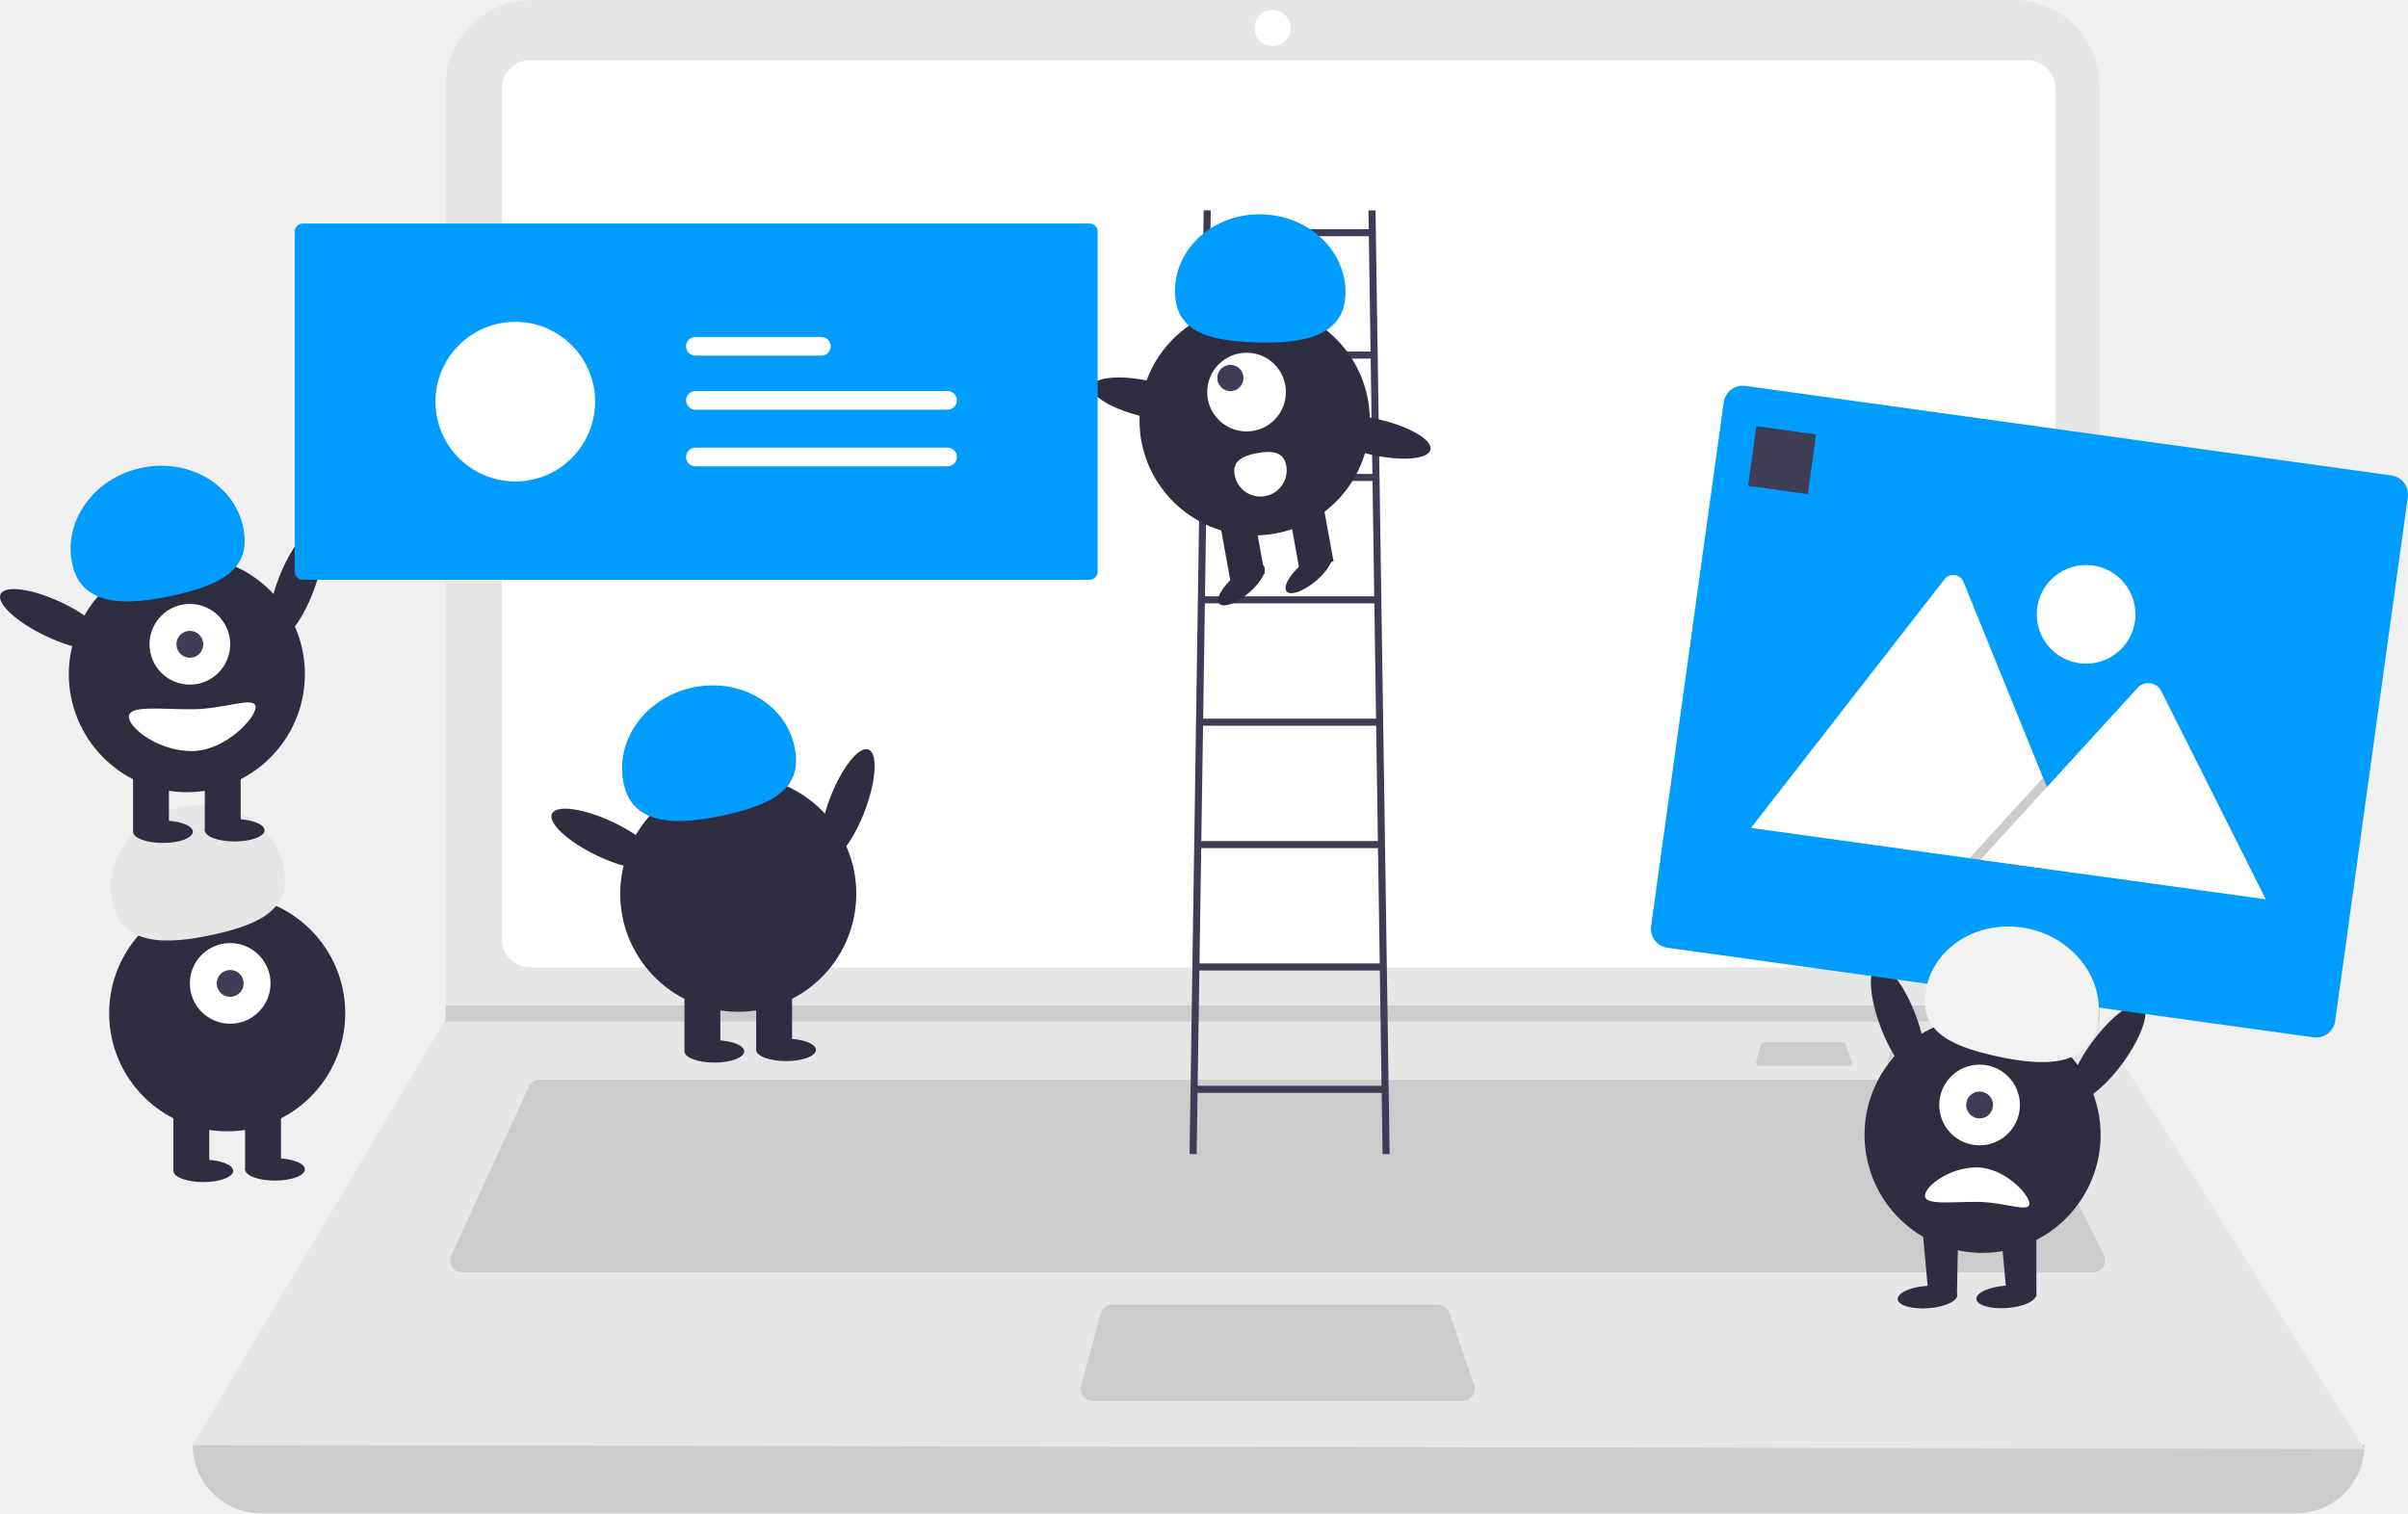
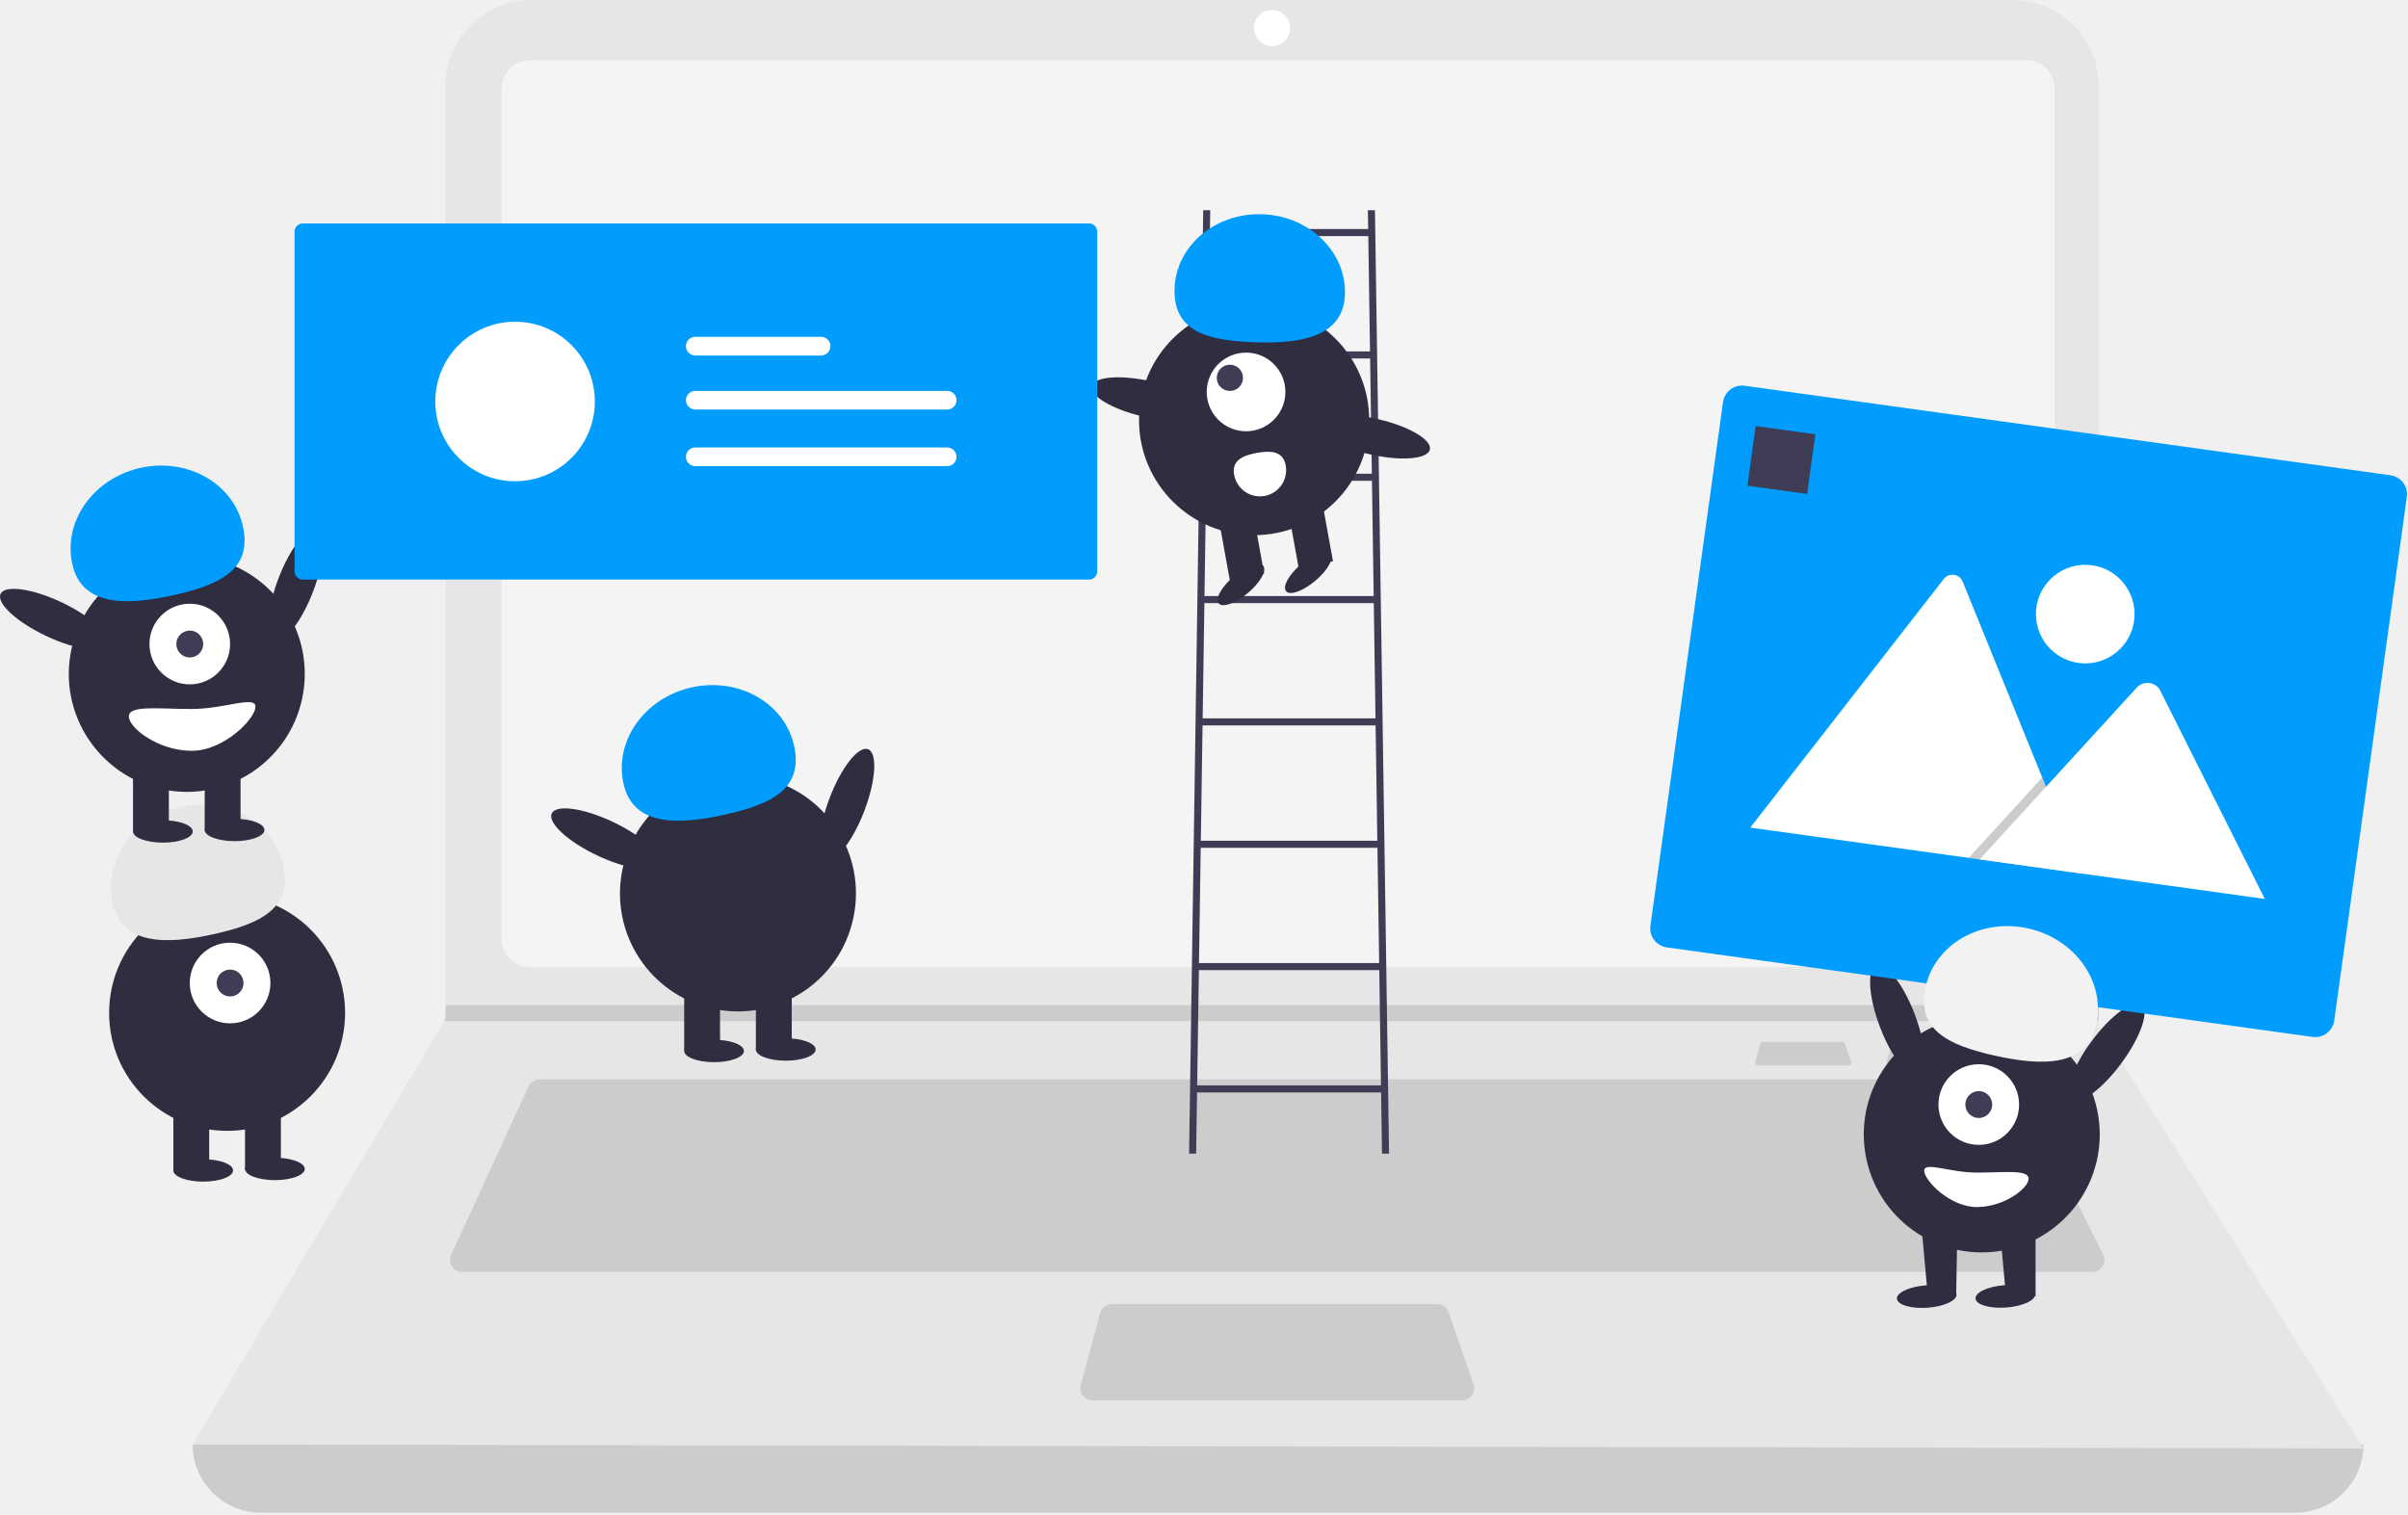
- <svg xmlns="http://www.w3.org/2000/svg" id="f241e7b9-92bc-4a39-8e1f-dd6f59c49ece" data-name="Layer 1" width="878.64" height="552.215" viewBox="0 0 878.64 552.215">
-   <path d="M998.543,726.107H255.909a24.901,24.901,0,0,1-24.901-24.901v0q403.807-46.93,792.435,0v0A24.901,24.901,0,0,1,998.543,726.107Z" transform="translate(-160.6798 -173.8927)" fill="#ccc" />
-   <path d="M1023.444,702.671,231.008,701.206l91.84-154.532.439-.732V205.37a31.475,31.475,0,0,1,31.478-31.478H895.292a31.475,31.475,0,0,1,31.478,31.478v342.915Z" transform="translate(-160.6798 -173.8927)" fill="#e6e6e6" />
-   <path d="M354.048,195.864a10.265,10.265,0,0,0-10.253,10.253V516.647a10.265,10.265,0,0,0,10.253,10.253H900.404a10.266,10.266,0,0,0,10.253-10.253V206.117a10.265,10.265,0,0,0-10.253-10.253Z" transform="translate(-160.6798 -173.8927)" fill="#fff" />
-   <path d="M357.639,567.913a4.406,4.406,0,0,0-3.992,2.558l-28.299,61.52a4.394,4.394,0,0,0,3.992,6.231H924.45a4.394,4.394,0,0,0,3.929-6.36l-30.76-61.52a4.372,4.372,0,0,0-3.929-2.429Z" transform="translate(-160.6798 -173.8927)" fill="#ccc" />
-   <circle cx="464.349" cy="10.253" r="6.591" fill="#fff" />
-   <path d="M566.534,649.94a4.401,4.401,0,0,0-4.243,3.251l-7.099,26.366a4.394,4.394,0,0,0,4.243,5.537H694.433a4.393,4.393,0,0,0,4.151-5.832l-9.126-26.366a4.397,4.397,0,0,0-4.153-2.957Z" transform="translate(-160.6798 -173.8927)" fill="#ccc" />
-   <polygon points="766.09 366.922 766.09 372.782 162.169 372.782 162.623 372.049 162.623 366.922 766.09 366.922" fill="#ccc" />
-   <path d="M852.227,554.237a1.072,1.072,0,0,0-1.033.792l-1.729,6.42a1.07,1.07,0,0,0,1.033,1.348H883.372a1.07,1.07,0,0,0,1.011-1.42l-2.222-6.42a1.071,1.071,0,0,0-1.011-.72Z" transform="translate(-160.6798 -173.8927)" fill="#ccc" />
-   <path d="M804.227,554.237a1.072,1.072,0,0,0-1.033.792l-1.729,6.42a1.07,1.07,0,0,0,1.033,1.348H835.372a1.07,1.07,0,0,0,1.011-1.42l-2.222-6.42a1.071,1.071,0,0,0-1.011-.72Z" transform="translate(-160.6798 -173.8927)" fill="#ccc" />
-   <path d="M665.161,595.032h2.576l-5.153-344.388h-2.576l.103,6.871H602.364l.103-6.871h-2.576l-5.153,344.388h2.576l.334-22.329h67.179Zm-3.714-248.2H601.028l.63-42.082h59.16Zm.039,2.576.63,42.082h-61.756l.63-42.082Zm.668,44.659.63,42.082H599.691l.63-42.082Zm.668,44.659.63,42.082H599.023l.63-42.082Zm.668,44.659.63,42.082H598.355l.63-42.082ZM660.15,260.091l.63,42.082H601.696l.63-42.082ZM597.687,570.126l.63-42.082h65.842l.63,42.082Z" transform="translate(-160.6798 -173.8927)" fill="#3f3d56" />
-   <circle cx="457.794" cy="153.358" r="42.012" fill="#2f2e41" />
-   <rect x="632.562" y="357.238" width="12.763" height="22.867" transform="translate(-216.1336 -54.17899) rotate(-10.26106)" fill="#2f2e41" />
-   <rect x="607.444" y="361.785" width="12.763" height="22.867" transform="translate(-217.3453 -58.58065) rotate(-10.26106)" fill="#2f2e41" />
-   <ellipse cx="613.672" cy="387.298" rx="10.636" ry="3.989" transform="translate(-265.6056 314.4538) rotate(-40.26106)" fill="#2f2e41" />
-   <ellipse cx="638.267" cy="382.846" rx="10.636" ry="3.989" transform="translate(-256.9018 329.2941) rotate(-40.26106)" fill="#2f2e41" />
-   <circle cx="454.853" cy="143.081" r="14.359" fill="#fff" />
-   <circle cx="448.952" cy="137.934" r="4.786" fill="#3f3d56" />
-   <path d="M651.616,281.545c.632-15.554-12.773-28.728-29.941-29.425s-31.597,11.346-32.229,26.9,11.302,19.087,28.47,19.785S650.984,297.099,651.616,281.545Z" transform="translate(-160.6798 -173.8927)" fill="#009dff" />
-   <ellipse cx="579.682" cy="319.596" rx="6.594" ry="21.006" transform="translate(-22.02934 639.3272) rotate(-77.0899)" fill="#2f2e41" />
-   <ellipse cx="662.15" cy="333.311" rx="6.594" ry="21.006" transform="translate(28.6462 730.3615) rotate(-77.0899)" fill="#2f2e41" />
-   <path d="M630.013,343.807a9.572,9.572,0,1,1-18.835,3.429l-.003-.018c-.942-5.202,3.08-7.043,8.283-7.985S629.071,338.605,630.013,343.807Z" transform="translate(-160.6798 -173.8927)" fill="#fff" />
-   <ellipse cx="469.866" cy="467.526" rx="21.534" ry="6.76" transform="translate(-295.2829 565.6119) rotate(-69.08217)" fill="#2f2e41" />
-   <circle cx="430.059" cy="500.048" r="43.067" transform="translate(-293.1005 670.5622) rotate(-80.78252)" fill="#2f2e41" />
-   <rect x="249.753" y="359.955" width="13.084" height="23.442" fill="#2f2e41" />
-   <rect x="275.921" y="359.955" width="13.084" height="23.442" fill="#2f2e41" />
-   <ellipse cx="260.656" cy="383.67" rx="10.903" ry="4.089" fill="#2f2e41" />
-   <ellipse cx="286.824" cy="383.125" rx="10.903" ry="4.089" fill="#2f2e41" />
-   <path d="M388.282,459.997c-3.477-15.574,7.639-31.31,24.829-35.149s33.944,5.675,37.422,21.249-7.915,21.318-25.105,25.156S391.759,475.571,388.282,459.997Z" transform="translate(-160.6798 -173.8927)" fill="#009dff" />
-   <ellipse cx="381.55" cy="480.065" rx="6.76" ry="21.534" transform="translate(-376.387 445.1919) rotate(-64.62574)" fill="#2f2e41" />
-   <circle cx="82.901" cy="369.763" r="43.067" fill="#2f2e41" />
-   <rect x="63.275" y="403.563" width="13.084" height="23.442" fill="#2f2e41" />
-   <rect x="89.443" y="403.563" width="13.084" height="23.442" fill="#2f2e41" />
-   <ellipse cx="74.178" cy="427.277" rx="10.903" ry="4.089" fill="#2f2e41" />
-   <ellipse cx="100.346" cy="426.732" rx="10.903" ry="4.089" fill="#2f2e41" />
-   <circle cx="83.991" cy="358.86" r="14.719" fill="#fff" />
-   <circle cx="83.991" cy="358.86" r="4.906" fill="#3f3d56" />
-   <path d="M201.804,503.604c-3.477-15.574,7.639-31.31,24.829-35.149s33.944,5.675,37.422,21.249-7.915,21.318-25.105,25.156S205.281,519.178,201.804,503.604Z" transform="translate(-160.6798 -173.8927)" fill="#e6e6e6" />
-   <ellipse cx="268.669" cy="387.383" rx="21.534" ry="6.76" transform="translate(-349.786 326.1453) rotate(-69.08217)" fill="#2f2e41" />
-   <circle cx="228.861" cy="419.905" r="43.067" transform="translate(-382.9613 404.6576) rotate(-80.78252)" fill="#2f2e41" />
-   <rect x="48.556" y="279.812" width="13.084" height="23.442" fill="#2f2e41" />
-   <rect x="74.723" y="279.812" width="13.084" height="23.442" fill="#2f2e41" />
-   <ellipse cx="59.459" cy="303.527" rx="10.903" ry="4.089" fill="#2f2e41" />
-   <ellipse cx="85.627" cy="302.982" rx="10.903" ry="4.089" fill="#2f2e41" />
-   <circle cx="69.272" cy="235.11" r="14.719" fill="#fff" />
-   <circle cx="69.272" cy="235.11" r="4.906" fill="#3f3d56" />
-   <path d="M187.085,379.854c-3.477-15.574,7.639-31.31,24.829-35.149s33.944,5.675,37.422,21.249-7.915,21.318-25.105,25.156S190.562,395.428,187.085,379.854Z" transform="translate(-160.6798 -173.8927)" fill="#009dff" />
-   <ellipse cx="180.353" cy="399.922" rx="6.76" ry="21.534" transform="translate(-418.9539 217.6053) rotate(-64.62574)" fill="#2f2e41" />
-   <path d="M207.707,435.442c0,4.215,10.853,12.539,22.897,12.539s23.335-11.867,23.335-16.082-11.292.818-23.335.818S207.707,431.227,207.707,435.442Z" transform="translate(-160.6798 -173.8927)" fill="#fff" />
-   <path d="M271.204,255.461a3.003,3.003,0,0,0-3,3v124a3.003,3.003,0,0,0,3,3h287a3.003,3.003,0,0,0,3-3v-124a3.003,3.003,0,0,0-3-3Z" transform="translate(-160.6798 -173.8927)" fill="#009dff" />
-   <circle cx="188.018" cy="146.569" r="29.121" fill="#fff" />
-   <path id="b71acdfd-6a55-428e-917a-53f192cb0203" data-name="Path 40" d="M414.423,316.587a3.405,3.405,0,0,0,0,6.81h91.946a3.405,3.405,0,1,0,.112-6.81q-.056-.001-.112,0Z" transform="translate(-160.6798 -173.8927)" fill="#fff" />
-   <path id="ad4fbcfa-41b0-45f9-a593-23b6dc3fe165" data-name="Path 40" d="M414.423,296.86a3.405,3.405,0,0,0,0,6.81H460.339a3.405,3.405,0,1,0,.112-6.81q-.056-.001-.112,0Z" transform="translate(-160.6798 -173.8927)" fill="#fff" />
-   <path id="bce2a7cd-a325-424d-9b3a-f63d1dad5aba" data-name="Path 40" d="M414.423,337.253a3.405,3.405,0,0,0,0,6.81h91.946a3.405,3.405,0,1,0,.112-6.81q-.056-.001-.112,0Z" transform="translate(-160.6798 -173.8927)" fill="#fff" />
-   <ellipse cx="853.282" cy="546.503" rx="6.76" ry="21.534" transform="translate(-299.5601 166.7718) rotate(-20.91783)" fill="#2f2e41" />
-   <circle cx="884.09" cy="588.025" r="43.067" transform="translate(-243.4551 -24.68433) rotate(-9.21747)" fill="#2f2e41" />
-   <polygon points="743.035 447.932 729.952 447.932 732.512 476.005 743.058 473.14 743.035 447.932" fill="#2f2e41" />
-   <polygon points="714.512 448.005 701.428 448.005 703.988 476.078 714.058 473.14 714.512 448.005" fill="#2f2e41" />
-   <ellipse cx="863.998" cy="647.212" rx="10.903" ry="4.089" transform="translate(-205.5736 -109.1681) rotate(-4.18164)" fill="#2f2e41" />
-   <circle cx="722.319" cy="403.229" r="14.719" fill="#fff" />
-   <circle cx="722.319" cy="403.229" r="4.906" fill="#3f3d56" />
-   <ellipse cx="929.598" cy="558.041" rx="21.534" ry="6.76" transform="translate(-232.2512 800.3487) rotate(-53.5499)" fill="#2f2e41" />
-   <path d="M863.077,610.231c0-3.474,8.945-10.334,18.871-10.334s19.232,9.78,19.232,13.254-9.307-.674-19.232-.674S863.077,613.705,863.077,610.231Z" transform="translate(-160.6798 -173.8927)" fill="#fff" />
-   <path d="M1004.857,552.434,769.111,519.753a7.008,7.008,0,0,1-5.972-7.895l26.502-191.172a7.008,7.008,0,0,1,7.895-5.972l235.746,32.681a7.008,7.008,0,0,1,5.972,7.895L1012.751,546.462A7.008,7.008,0,0,1,1004.857,552.434Z" transform="translate(-160.6798 -173.8927)" fill="#009dff" />
-   <path d="M920.402,492.772,800.048,476.088a2.477,2.477,0,0,1-.445-.098l70.591-90.706a4.024,4.024,0,0,1,6.938.962l29.029,71.462,1.391,3.42Z" transform="translate(-160.6798 -173.8927)" fill="#fff" />
-   <polygon points="759.722 318.879 718.63 313.183 742.864 286.679 744.609 284.77 745.481 283.815 746.872 287.235 759.722 318.879" opacity="0.2" style="isolation:isolate" />
-   <path d="M987.415,502.062,883.318,487.631l24.234-26.504,1.744-1.909,31.579-34.54a5.37,5.37,0,0,1,7.961.622,4.796,4.796,0,0,1,.313.524Z" transform="translate(-160.6798 -173.8927)" fill="#fff" />
-   <circle cx="761.186" cy="224.184" r="18" fill="#fff" />
-   <rect x="799.941" y="330.812" width="22" height="22" transform="matrix(0.99053, 0.13732, -0.13732, 0.99053, -106.062, -282.0096)" fill="#3f3d56" />
-   <path d="M925.866,547.973c3.477-15.574-7.639-31.31-24.829-35.149s-33.944,5.675-37.422,21.249,7.915,21.318,25.105,25.156S922.389,563.547,925.866,547.973Z" transform="translate(-160.6798 -173.8927)" fill="#f2f2f2" />
-   <ellipse cx="892.69" cy="647.142" rx="10.903" ry="4.089" transform="translate(-205.4922 -107.0761) rotate(-4.18164)" fill="#2f2e41" />
+ <svg xmlns="http://www.w3.org/2000/svg" width="879px" height="553px" viewBox="0 0 879 553" version="1.1">
+   <g id="Page-1" stroke="none" stroke-width="1" fill="none" fill-rule="evenodd">
+     <g id="undraw-content-team" transform="translate(-3, 0)">
+       <rect id="Rectangle" fill-opacity="0.25" fill="#FFFFFF" x="180" y="16" width="579" height="343" rx="20" />
+       <path d="M840.863,552.215 L98.229,552.215 C84.477,552.215 73.328,541.066 73.328,527.314 L73.328,527.314 C342.533,496.027 606.678,496.027 865.764,527.314 L865.764,527.314 C865.764,541.066 854.615,552.215 840.863,552.215 Z" id="Path" fill="#CCCCCC" fill-rule="nonzero" />
+       <path d="M865.764,528.779 L73.328,527.314 L165.169,372.782 L165.608,372.049 L165.608,31.478 C165.608,23.129 168.924,15.122 174.827,9.219 C180.731,3.315 188.737,-0.001 197.086,2.84217094e-14 L737.612,2.84217094e-14 C745.961,-0.001 753.967,3.315 759.871,9.219 C765.774,15.122 769.09,23.129 769.09,31.478 L769.09,374.393 L865.764,528.779 Z M196.368,21.971 C190.708,21.978 186.121,26.565 186.115,32.225 L186.115,342.754 C186.122,348.414 190.708,353.001 196.368,353.007 L742.724,353.007 C748.384,353 752.97,348.414 752.977,342.754 L752.977,32.225 C752.971,26.565 748.384,21.978 742.724,21.971 L196.368,21.971 Z" id="Combined-Shape" fill="#E6E6E6" fill-rule="nonzero" />
+       <path d="M199.959,394.021 C198.244,394.023 196.686,395.021 195.967,396.578 L167.668,458.098 C167.042,459.459 167.152,461.044 167.959,462.305 C168.767,463.566 170.162,464.329 171.659,464.329 L766.771,464.329 C768.294,464.329 769.708,463.54 770.508,462.245 C771.309,460.949 771.381,459.331 770.7,457.969 L739.94,396.449 C739.2,394.957 737.676,394.016 736.011,394.021 L199.959,394.021 Z" id="Path" fill="#CCCCCC" fill-rule="nonzero" />
+       <circle id="Oval" fill="#FFFFFF" fill-rule="nonzero" cx="467.349" cy="10.253" r="6.591" />
+       <path d="M408.854,476.047 C406.869,476.05 405.131,477.382 404.612,479.299 L397.513,505.664 C397.158,506.984 397.437,508.395 398.268,509.48 C399.1,510.565 400.389,511.201 401.756,511.201 L536.753,511.201 C538.175,511.201 539.508,510.514 540.333,509.356 C541.157,508.198 541.37,506.713 540.905,505.37 L531.778,479.004 C531.165,477.235 529.499,476.048 527.626,476.047 L408.854,476.047 Z" id="Path" fill="#CCCCCC" fill-rule="nonzero" />
+       <polygon id="Path" fill="#CCCCCC" fill-rule="nonzero" points="769.09 366.922 769.09 372.782 165.169 372.782 165.623 372.049 165.623 366.922" />
+       <path d="M694.547,380.344 C694.064,380.345 693.64,380.669 693.514,381.136 L691.786,387.556 C691.699,387.878 691.767,388.221 691.969,388.485 C692.172,388.75 692.486,388.905 692.819,388.905 L725.693,388.905 C726.039,388.905 726.364,388.737 726.564,388.455 C726.765,388.173 726.817,387.811 726.704,387.484 L724.481,381.064 C724.332,380.633 723.926,380.344 723.47,380.344 L694.547,380.344 Z" id="Path" fill="#CCCCCC" fill-rule="nonzero" />
+       <path d="M646.547,380.344 C646.064,380.345 645.64,380.669 645.514,381.136 L643.786,387.556 C643.699,387.878 643.767,388.221 643.969,388.485 C644.172,388.75 644.486,388.905 644.819,388.905 L677.693,388.905 C678.039,388.905 678.364,388.737 678.564,388.455 C678.765,388.173 678.817,387.811 678.704,387.484 L676.481,381.064 C676.332,380.633 675.926,380.344 675.47,380.344 L646.547,380.344 Z" id="Path" fill="#CCCCCC" fill-rule="nonzero" />
+       <path d="M507.481,421.14 L510.058,421.14 L504.905,76.751 L502.328,76.751 L502.431,83.622 L444.684,83.622 L444.787,76.751 L442.211,76.751 L437.058,421.14 L439.634,421.14 L439.968,398.81 L507.147,398.81 L507.481,421.14 Z M503.768,172.94 L443.348,172.94 L443.978,130.857 L503.138,130.857 L503.768,172.94 Z M503.806,175.516 L504.436,217.598 L442.68,217.598 L443.309,175.516 L503.806,175.516 Z M504.474,220.175 L505.104,262.257 L442.012,262.257 L442.641,220.175 L504.474,220.175 Z M505.143,264.834 L505.772,306.916 L441.343,306.916 L441.973,264.834 L505.143,264.834 Z M505.811,309.493 L506.44,351.575 L440.675,351.575 L441.305,309.493 L505.811,309.493 Z M502.47,86.198 L503.099,128.281 L444.016,128.281 L444.646,86.198 L502.47,86.198 Z M440.007,396.234 L440.637,354.151 L506.479,354.151 L507.109,396.234 L440.007,396.234 Z" id="Shape" fill="#3F3D56" fill-rule="nonzero" />
+       <circle id="Oval" fill="#2F2E41" fill-rule="nonzero" cx="460.794" cy="153.358" r="42.012" />
+       <rect id="Rectangle" fill="#2F2E41" fill-rule="nonzero" transform="translate(481.2635, 194.7793) rotate(-10.26106) translate(-481.2635, -194.7793) " x="474.882" y="183.346" width="12.763" height="22.867" />
+       <rect id="Rectangle" fill="#2F2E41" fill-rule="nonzero" transform="translate(456.1454, 199.3264) rotate(-10.26106) translate(-456.1454, -199.3264) " x="449.764" y="187.893" width="12.763" height="22.867" />
+       <ellipse id="Oval" fill="#2F2E41" fill-rule="nonzero" transform="translate(455.9919, 213.4058) rotate(-40.26106) translate(-455.9919, -213.4058) " cx="455.992" cy="213.406" rx="10.636" ry="3.989" />
+       <ellipse id="Oval" fill="#2F2E41" fill-rule="nonzero" transform="translate(480.5869, 208.9534) rotate(-40.26106) translate(-480.5869, -208.9534) " cx="480.587" cy="208.953" rx="10.636" ry="3.989" />
+       <circle id="Oval" fill="#FFFFFF" fill-rule="nonzero" cx="457.853" cy="143.081" r="14.359" />
+       <circle id="Oval" fill="#3F3D56" fill-rule="nonzero" cx="451.952" cy="137.934" r="4.786" />
+       <path d="M493.936,107.653 C494.568,92.099 481.163,78.925 463.995,78.228 C446.828,77.53 432.399,89.574 431.767,105.127 C431.135,120.681 443.069,124.215 460.236,124.912 C477.404,125.61 493.304,123.206 493.936,107.653 Z" id="Path" fill="#009DFF" fill-rule="nonzero" />
+       <ellipse id="Oval" fill="#2F2E41" fill-rule="nonzero" transform="translate(422.0018, 145.7037) rotate(-77.0899) translate(-422.0018, -145.7037) " cx="422.002" cy="145.704" rx="6.594" ry="21.006" />
+       <ellipse id="Oval" fill="#2F2E41" fill-rule="nonzero" transform="translate(504.4704, 159.4181) rotate(-77.0899) translate(-504.4704, -159.4181) " cx="504.47" cy="159.418" rx="6.594" ry="21.006" />
+       <path d="M472.333,169.914 C472.949,173.28 471.721,176.719 469.113,178.934 C466.504,181.148 462.912,181.802 459.69,180.649 C456.469,179.495 454.108,176.71 453.498,173.343 L453.494,173.325 C452.553,168.122 456.575,166.281 461.777,165.34 C466.979,164.398 471.391,164.712 472.333,169.914 Z" id="Path" fill="#FFFFFF" fill-rule="nonzero" />
+       <ellipse id="Oval" fill="#2F2E41" fill-rule="nonzero" transform="translate(312.1859, 293.6337) rotate(-69.08217) translate(-312.1859, -293.6337) " cx="312.186" cy="293.634" rx="21.534" ry="6.76" />
+       <circle id="Oval" fill="#2F2E41" fill-rule="nonzero" transform="translate(272.3788, 326.1557) rotate(-80.78252) translate(-272.3788, -326.1557) " cx="272.379" cy="326.156" r="43.067" />
+       <rect id="Rectangle" fill="#2F2E41" fill-rule="nonzero" x="252.753" y="359.955" width="13.084" height="23.442" />
+       <rect id="Rectangle" fill="#2F2E41" fill-rule="nonzero" x="278.921" y="359.955" width="13.084" height="23.442" />
+       <ellipse id="Oval" fill="#2F2E41" fill-rule="nonzero" cx="263.656" cy="383.67" rx="10.903" ry="4.089" />
+       <ellipse id="Oval" fill="#2F2E41" fill-rule="nonzero" cx="289.824" cy="383.125" rx="10.903" ry="4.089" />
+       <path d="M230.602,286.104 C227.125,270.531 238.241,254.794 255.431,250.956 C272.621,247.117 289.375,256.631 292.852,272.204 C296.33,287.778 284.937,293.522 267.747,297.36 C250.558,301.199 234.08,301.678 230.602,286.104 Z" id="Path" fill="#009DFF" fill-rule="nonzero" />
+       <ellipse id="Oval" fill="#2F2E41" fill-rule="nonzero" transform="translate(223.8706, 306.1723) rotate(-64.62574) translate(-223.8706, -306.1723) " cx="223.871" cy="306.172" rx="6.76" ry="21.534" />
+       <circle id="Oval" fill="#2F2E41" fill-rule="nonzero" cx="85.901" cy="369.763" r="43.067" />
+       <rect id="Rectangle" fill="#2F2E41" fill-rule="nonzero" x="66.275" y="403.563" width="13.084" height="23.442" />
+       <rect id="Rectangle" fill="#2F2E41" fill-rule="nonzero" x="92.443" y="403.563" width="13.084" height="23.442" />
+       <ellipse id="Oval" fill="#2F2E41" fill-rule="nonzero" cx="77.178" cy="427.277" rx="10.903" ry="4.089" />
+       <ellipse id="Oval" fill="#2F2E41" fill-rule="nonzero" cx="103.346" cy="426.732" rx="10.903" ry="4.089" />
+       <circle id="Oval" fill="#FFFFFF" fill-rule="nonzero" cx="86.991" cy="358.86" r="14.719" />
+       <circle id="Oval" fill="#3F3D56" fill-rule="nonzero" cx="86.991" cy="358.86" r="4.906" />
+       <path d="M44.124,329.712 C40.647,314.138 51.763,298.401 68.953,294.563 C86.143,290.725 102.897,300.238 106.374,315.812 C109.852,331.386 98.459,337.13 81.269,340.968 C64.08,344.806 47.602,345.286 44.124,329.712 Z" id="Path" fill="#E6E6E6" fill-rule="nonzero" />
+       <ellipse id="Oval" fill="#2F2E41" fill-rule="nonzero" transform="translate(110.9887, 213.4908) rotate(-69.08217) translate(-110.9887, -213.4908) " cx="110.989" cy="213.491" rx="21.534" ry="6.76" />
+       <circle id="Oval" fill="#2F2E41" fill-rule="nonzero" transform="translate(71.18157, 246.0128) rotate(-80.78252) translate(-71.18157, -246.0128) " cx="71.182" cy="246.013" r="43.067" />
+       <rect id="Rectangle" fill="#2F2E41" fill-rule="nonzero" x="51.556" y="279.812" width="13.084" height="23.442" />
+       <rect id="Rectangle" fill="#2F2E41" fill-rule="nonzero" x="77.723" y="279.812" width="13.084" height="23.442" />
+       <ellipse id="Oval" fill="#2F2E41" fill-rule="nonzero" cx="62.459" cy="303.527" rx="10.903" ry="4.089" />
+       <ellipse id="Oval" fill="#2F2E41" fill-rule="nonzero" cx="88.627" cy="302.982" rx="10.903" ry="4.089" />
+       <circle id="Oval" fill="#FFFFFF" fill-rule="nonzero" cx="72.272" cy="235.11" r="14.719" />
+       <circle id="Oval" fill="#3F3D56" fill-rule="nonzero" cx="72.272" cy="235.11" r="4.906" />
+       <path d="M29.405,205.961 C25.927,190.388 37.044,174.651 54.233,170.812 C71.423,166.974 88.178,176.488 91.655,192.061 C95.133,207.635 83.74,213.379 66.55,217.217 C49.36,221.056 32.882,221.535 29.405,205.961 Z" id="Path" fill="#009DFF" fill-rule="nonzero" />
+       <ellipse id="Oval" fill="#2F2E41" fill-rule="nonzero" transform="translate(22.6734, 226.0294) rotate(-64.62574) translate(-22.6734, -226.0294) " cx="22.673" cy="226.029" rx="6.76" ry="21.534" />
+       <path d="M50.027,261.55 C50.027,265.765 60.88,274.088 72.924,274.088 C84.967,274.088 96.259,262.221 96.259,258.006 C96.259,253.791 84.967,258.824 72.924,258.824 C60.88,258.824 50.027,257.335 50.027,261.55 Z" id="Path" fill="#FFFFFF" fill-rule="nonzero" />
+       <path d="M113.524,81.569 C111.868,81.57 110.526,82.913 110.524,84.569 L110.524,208.569 C110.526,210.225 111.868,211.567 113.524,211.569 L400.524,211.569 C402.18,211.567 403.522,210.225 403.524,208.569 L403.524,84.569 C403.522,82.913 402.18,81.57 400.524,81.569 L113.524,81.569 Z" id="Path" fill="#009DFF" fill-rule="nonzero" />
+       <circle id="Oval" fill="#FFFFFF" fill-rule="nonzero" cx="191.018" cy="146.569" r="29.121" />
+       <path d="M256.744,142.694 C254.885,142.725 253.394,144.24 253.394,146.099 C253.394,147.958 254.885,149.473 256.744,149.504 L348.689,149.504 C349.906,149.525 351.042,148.895 351.668,147.851 C352.294,146.807 352.316,145.508 351.724,144.444 C351.133,143.38 350.018,142.713 348.801,142.694 C348.764,142.694 348.727,142.694 348.689,142.694 L256.744,142.694 Z" id="b71acdfd-6a55-428e-917a-53f192cb0203" fill="#FFFFFF" fill-rule="nonzero" />
+       <path d="M256.744,122.967 C254.885,122.998 253.394,124.513 253.394,126.372 C253.394,128.231 254.885,129.746 256.744,129.777 L302.659,129.777 C303.876,129.798 305.012,129.167 305.638,128.123 C306.264,127.08 306.286,125.781 305.694,124.717 C305.103,123.653 303.988,122.986 302.771,122.967 C302.734,122.966 302.696,122.966 302.659,122.967 L256.744,122.967 Z" id="ad4fbcfa-41b0-45f9-a593-23b6dc3fe165" fill="#FFFFFF" fill-rule="nonzero" />
+       <path d="M256.744,163.361 C254.885,163.391 253.394,164.907 253.394,166.766 C253.394,168.624 254.885,170.14 256.744,170.17 L348.689,170.17 C349.906,170.191 351.042,169.561 351.668,168.517 C352.294,167.473 352.316,166.175 351.724,165.111 C351.133,164.047 350.018,163.38 348.801,163.361 C348.764,163.36 348.727,163.36 348.689,163.361 L256.744,163.361 Z" id="bce2a7cd-a325-424d-9b3a-f63d1dad5aba" fill="#FFFFFF" fill-rule="nonzero" />
+       <ellipse id="Oval" fill="#2F2E41" fill-rule="nonzero" transform="translate(695.6027, 372.6101) rotate(-20.91783) translate(-695.6027, -372.6101) " cx="695.603" cy="372.61" rx="6.76" ry="21.534" />
+       <circle id="Oval" fill="#2F2E41" fill-rule="nonzero" transform="translate(726.4098, 414.1321) rotate(-9.21747) translate(-726.4098, -414.1321) " cx="726.41" cy="414.132" r="43.067" />
+       <polygon id="Path" fill="#2F2E41" fill-rule="nonzero" points="746.035 447.932 732.952 447.932 735.512 476.005 746.058 473.14" />
+       <polygon id="Path" fill="#2F2E41" fill-rule="nonzero" points="717.512 448.005 704.428 448.005 706.988 476.078 717.058 473.14" />
+       <ellipse id="Oval" fill="#2F2E41" fill-rule="nonzero" transform="translate(706.3181, 473.3191) rotate(-4.18164) translate(-706.3181, -473.3191) " cx="706.318" cy="473.319" rx="10.903" ry="4.089" />
+       <circle id="Oval" fill="#FFFFFF" fill-rule="nonzero" cx="725.319" cy="403.229" r="14.719" />
+       <circle id="Oval" fill="#3F3D56" fill-rule="nonzero" cx="725.319" cy="403.229" r="4.906" />
+       <ellipse id="Oval" fill="#2F2E41" fill-rule="nonzero" transform="translate(771.918, 384.1487) rotate(-53.5499) translate(-771.918, -384.1487) " cx="771.918" cy="384.149" rx="21.534" ry="6.76" />
+       <path d="M705.397,436.339 C705.397,432.865 714.342,426.005 724.268,426.005 C734.194,426.005 743.5,435.785 743.5,439.259 C743.5,442.733 734.194,438.585 724.268,438.585 C714.342,438.585 705.397,439.813 705.397,436.339 Z" id="Path" fill="#FFFFFF" fill-rule="nonzero" transform="translate(724.4485, 433.3253) rotate(-180) translate(-724.4485, -433.3253) " />
+       <path d="M847.177,378.542 L611.431,345.861 C607.604,345.325 604.933,341.794 605.459,337.966 L631.961,146.794 C632.496,142.967 636.027,140.295 639.855,140.821 L875.601,173.503 C879.428,174.038 882.1,177.569 881.573,181.397 L855.072,372.569 C854.536,376.396 851.005,379.068 847.177,378.542 L847.177,378.542 Z" id="Path" fill="#009DFF" fill-rule="nonzero" />
+       <path d="M762.722,318.88 L642.368,302.195 C642.217,302.176 642.068,302.143 641.923,302.097 L712.514,211.391 C713.394,210.239 714.827,209.649 716.263,209.849 C717.699,210.048 718.917,211.004 719.451,212.352 L748.481,283.815 L749.872,287.235 L762.722,318.88 Z" id="Path" fill="#FFFFFF" fill-rule="nonzero" />
+       <polygon id="Path" fill="#000000" fill-rule="nonzero" opacity="0.2" points="762.722 318.879 721.63 313.183 745.864 286.679 747.609 284.77 748.481 283.815 749.872 287.235" />
+       <path d="M829.735,328.169 L725.638,313.739 L749.872,287.235 L751.616,285.325 L783.195,250.785 C784.299,249.736 785.796,249.204 787.314,249.323 C788.832,249.442 790.229,250.199 791.156,251.408 C791.271,251.576 791.376,251.751 791.469,251.932 L829.735,328.169 Z" id="Path" fill="#FFFFFF" fill-rule="nonzero" />
+       <circle id="Oval" fill="#FFFFFF" fill-rule="nonzero" cx="764.186" cy="224.184" r="18" />
+       <rect id="Rectangle" fill="#3F3D56" fill-rule="nonzero" transform="translate(653.2622, 167.9236) rotate(7.89277) translate(-653.2622, -167.9236) " x="642.262" y="156.924" width="22" height="22" />
+       <path d="M768.187,374.081 C771.664,358.507 760.548,342.77 743.358,338.932 C726.168,335.093 709.414,344.607 705.936,360.181 C702.459,375.755 713.851,381.498 731.041,385.337 C748.231,389.175 764.709,389.654 768.187,374.081 Z" id="Path" fill="#F2F2F2" fill-rule="nonzero" />
+       <ellipse id="Oval" fill="#2F2E41" fill-rule="nonzero" transform="translate(735.0106, 473.2499) rotate(-4.18164) translate(-735.0106, -473.2499) " cx="735.011" cy="473.25" rx="10.903" ry="4.089" />
+     </g>
+   </g>
</svg>
